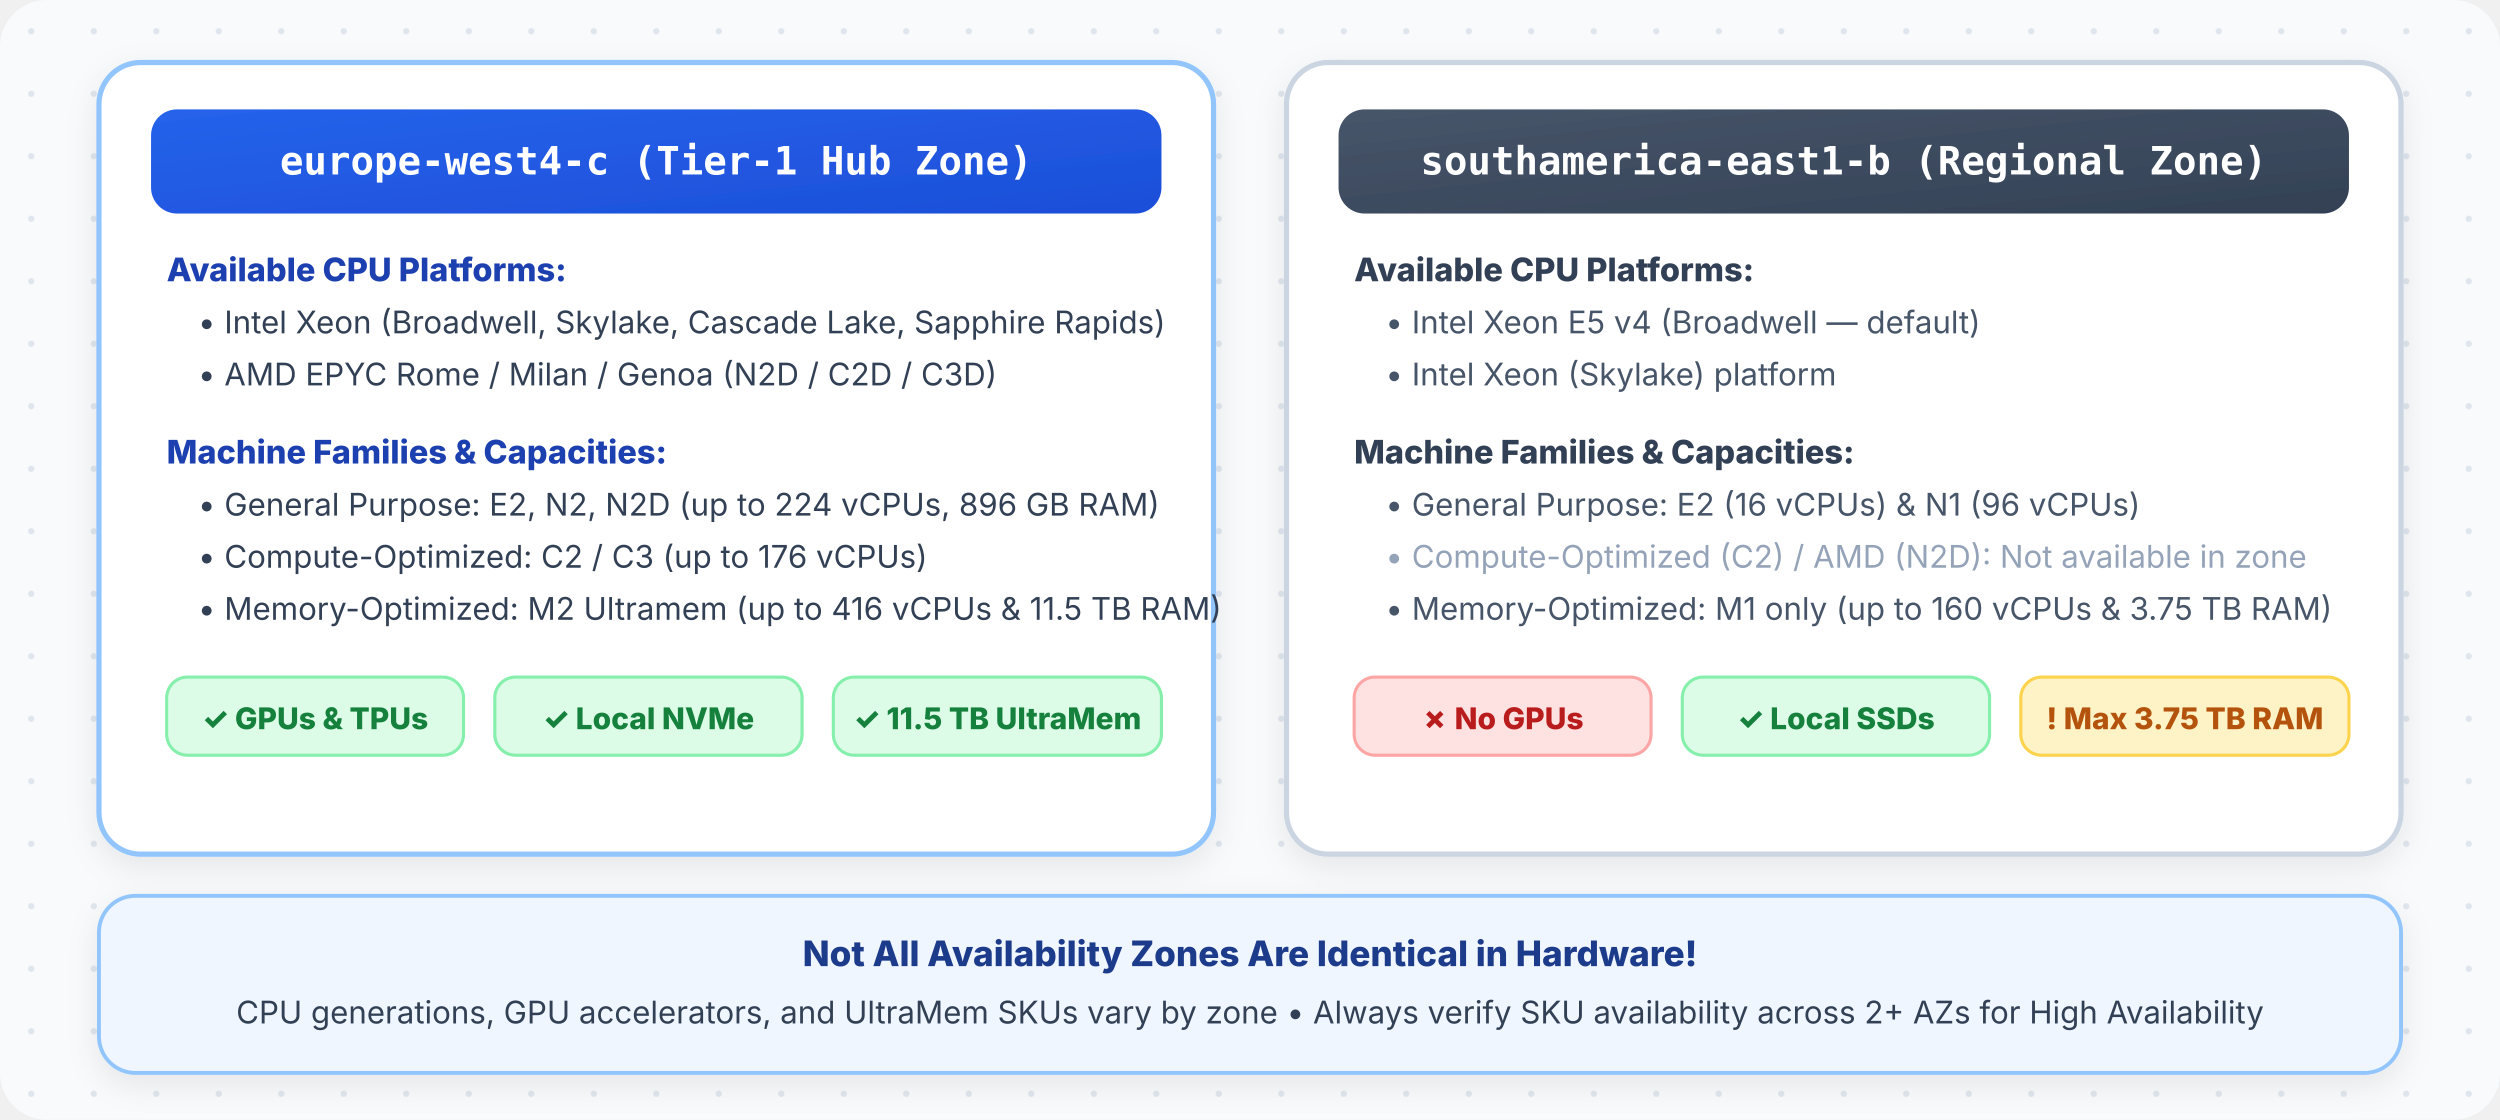
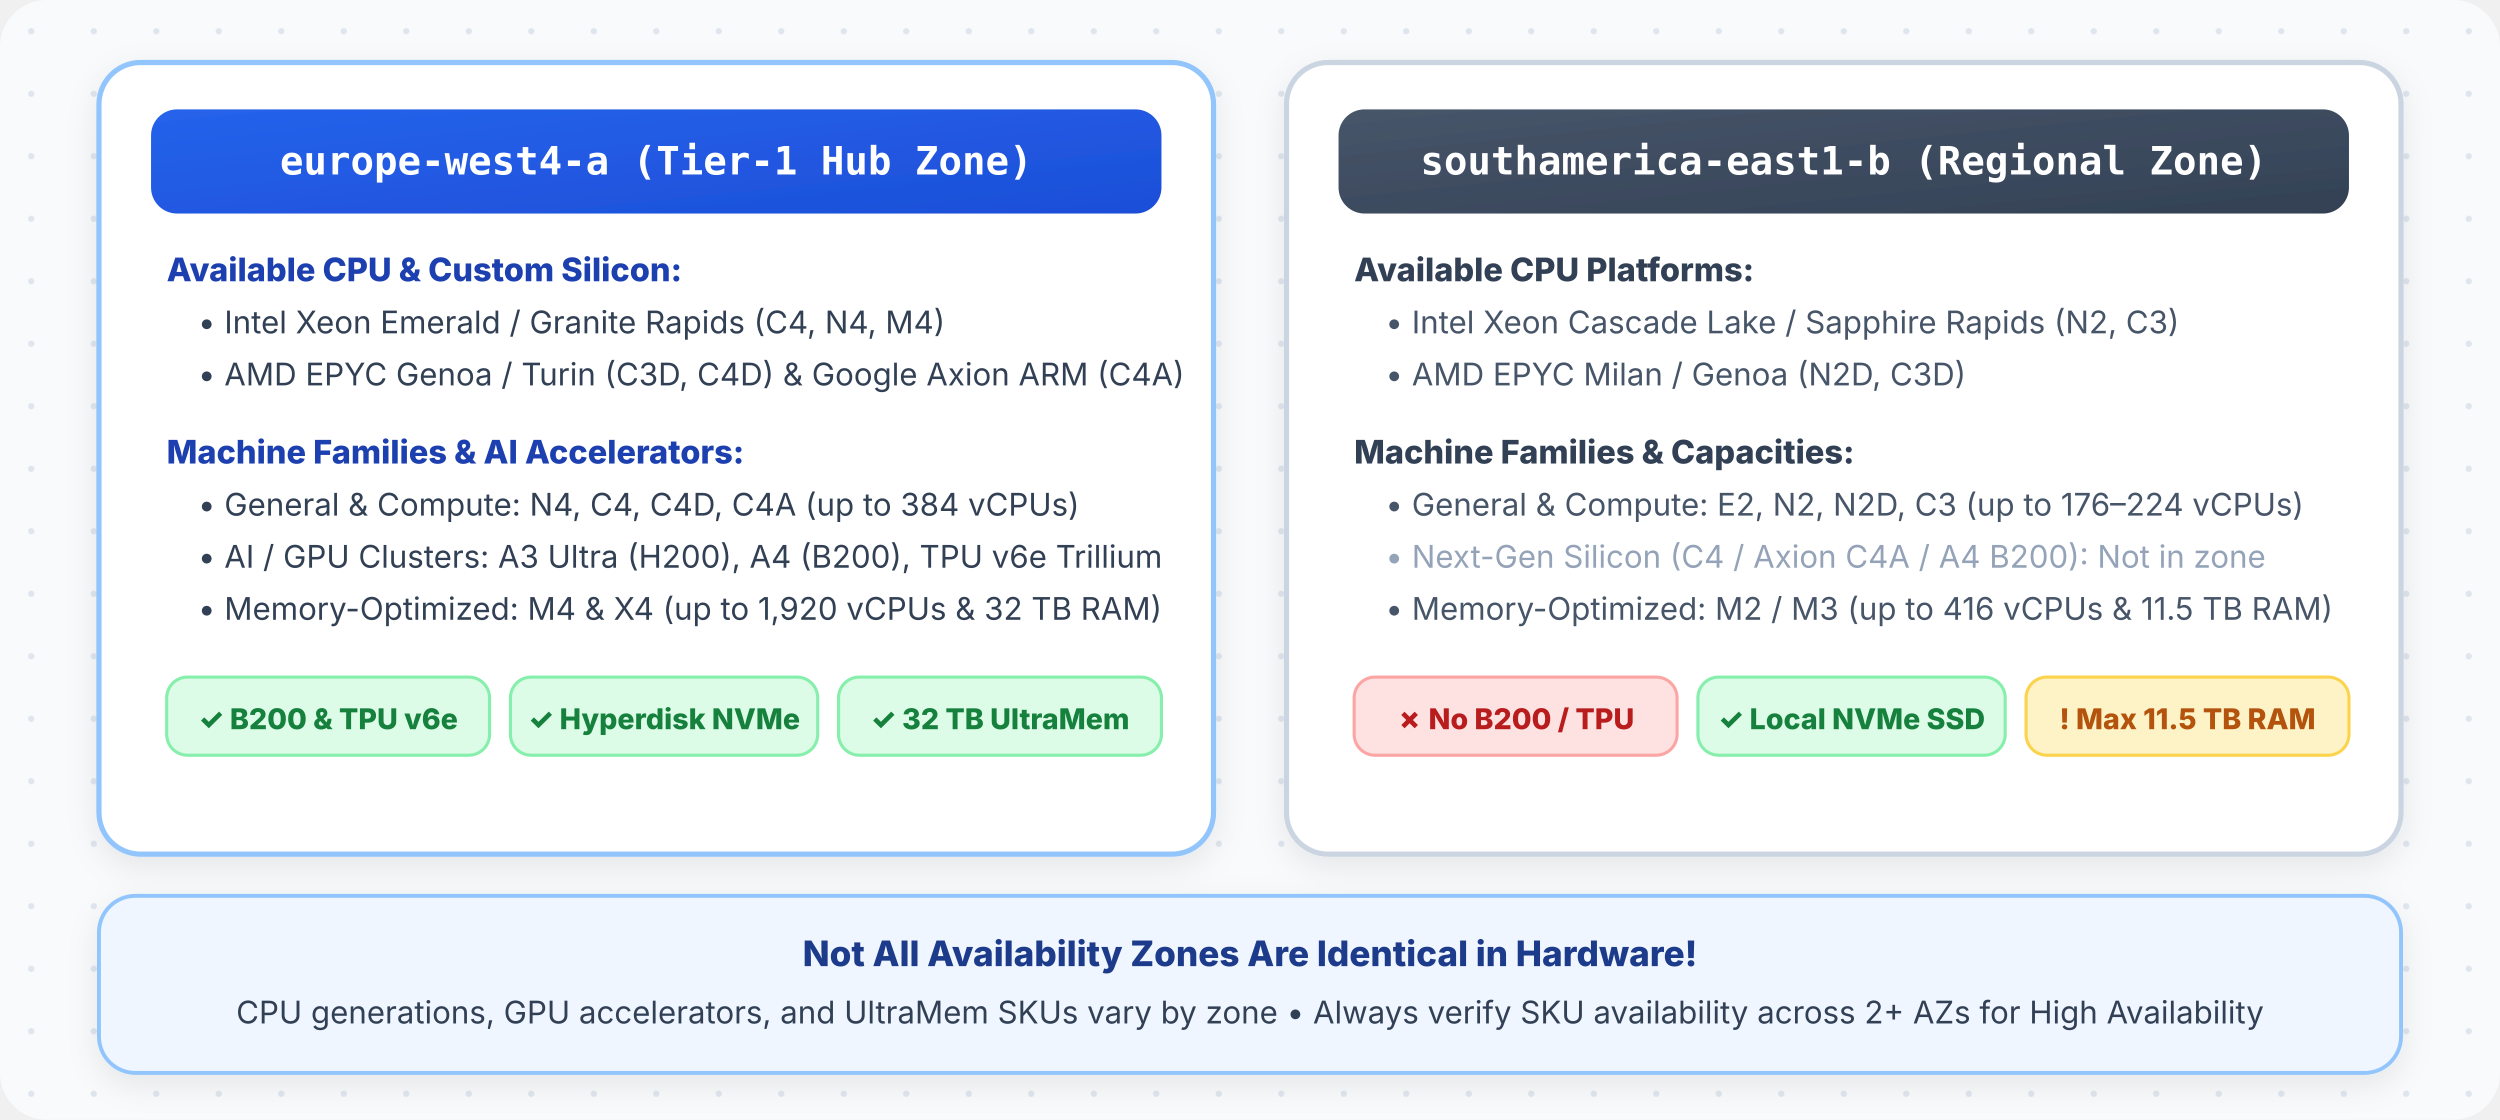
<svg xmlns="http://www.w3.org/2000/svg" viewBox="0 0 960 430" width="960" height="430" font-family="'Inter', -apple-system, BlinkMacSystemFont, 'Segoe UI', sans-serif">
  <defs>
    <pattern id="dotGrid" width="24" height="24" patternUnits="userSpaceOnUse">
      <circle cx="12" cy="12" r="1.2" fill="#cbd5e1" fill-opacity="0.55" />
    </pattern>
    <linearGradient id="gZoneA" x1="0" y1="0" x2="1" y2="1">
      <stop offset="0%" stop-color="#2563eb" />
      <stop offset="100%" stop-color="#1d4ed8" />
    </linearGradient>
    <linearGradient id="gZoneB" x1="0" y1="0" x2="1" y2="1">
      <stop offset="0%" stop-color="#475569" />
      <stop offset="100%" stop-color="#334155" />
    </linearGradient>
    <filter id="shadow" x="-6%" y="-6%" width="112%" height="118%">
      <feDropShadow dx="0" dy="4" stdDeviation="6" flood-color="#0f172a" flood-opacity="0.08" />
    </filter>
  </defs>
  <rect width="960" height="430" rx="18" fill="#f8fafc" />
  <rect width="960" height="430" rx="18" fill="url(#dotGrid)" />
  <g filter="url(#shadow)">
    <rect x="38" y="24" width="428" height="304" rx="16" fill="#ffffff" stroke="#93c5fd" stroke-width="2" />
    <rect x="58" y="42" width="388" height="40" rx="10" fill="url(#gZoneA)" />
-     <text x="252" y="67" text-anchor="middle" font-size="15" font-family="'JetBrains Mono', monospace" font-weight="800" fill="#ffffff">europe-west4-c (Tier-1 Hub Zone)</text>
-     <text x="64" y="108" font-size="12.5" font-weight="800" fill="#1e40af">Available CPU Platforms:</text>
-     <text x="76" y="128" font-size="12" fill="#334155">• Intel Xeon (Broadwell, Skylake, Cascade Lake, Sapphire Rapids)</text>
-     <text x="76" y="148" font-size="12" fill="#334155">• AMD EPYC Rome / Milan / Genoa (N2D / C2D / C3D)</text>
-     <text x="64" y="178" font-size="12.5" font-weight="800" fill="#1e40af">Machine Families &amp; Capacities:</text>
-     <text x="76" y="198" font-size="12" fill="#334155">• General Purpose: E2, N2, N2D (up to 224 vCPUs, 896 GB RAM)</text>
-     <text x="76" y="218" font-size="12" fill="#334155">• Compute-Optimized: C2 / C3 (up to 176 vCPUs)</text>
-     <text x="76" y="238" font-size="12" fill="#334155">• Memory-Optimized: M2 Ultramem (up to 416 vCPUs &amp; 11.5 TB RAM)</text>
-     <rect x="64" y="260" width="114" height="30" rx="8" fill="#dcfce7" stroke="#86efac" stroke-width="1.2" />
-     <text x="121" y="280" text-anchor="middle" font-size="11.5" font-weight="800" fill="#15803d">✓ GPUs &amp; TPUs</text>
-     <rect x="190" y="260" width="118" height="30" rx="8" fill="#dcfce7" stroke="#86efac" stroke-width="1.2" />
-     <text x="249" y="280" text-anchor="middle" font-size="11.5" font-weight="800" fill="#15803d">✓ Local NVMe</text>
-     <rect x="320" y="260" width="126" height="30" rx="8" fill="#dcfce7" stroke="#86efac" stroke-width="1.2" />
-     <text x="383" y="280" text-anchor="middle" font-size="11.5" font-weight="800" fill="#15803d">✓ 11.5 TB UltraMem</text>
+     <text x="252" y="67" text-anchor="middle" font-size="15" font-family="'JetBrains Mono', monospace" font-weight="800" fill="#ffffff">europe-west4-a (Tier-1 Hub Zone)</text>
+     <text x="64" y="108" font-size="12.5" font-weight="800" fill="#1e40af">Available CPU &amp; Custom Silicon:</text>
+     <text x="76" y="128" font-size="12" fill="#334155">• Intel Xeon Emerald / Granite Rapids (C4, N4, M4)</text>
+     <text x="76" y="148" font-size="12" fill="#334155">• AMD EPYC Genoa / Turin (C3D, C4D) &amp; Google Axion ARM (C4A)</text>
+     <text x="64" y="178" font-size="12.5" font-weight="800" fill="#1e40af">Machine Families &amp; AI Accelerators:</text>
+     <text x="76" y="198" font-size="12" fill="#334155">• General &amp; Compute: N4, C4, C4D, C4A (up to 384 vCPUs)</text>
+     <text x="76" y="218" font-size="12" fill="#334155">• AI / GPU Clusters: A3 Ultra (H200), A4 (B200), TPU v6e Trillium</text>
+     <text x="76" y="238" font-size="12" fill="#334155">• Memory-Optimized: M4 &amp; X4 (up to 1,920 vCPUs &amp; 32 TB RAM)</text>
+     <rect x="64" y="260" width="124" height="30" rx="8" fill="#dcfce7" stroke="#86efac" stroke-width="1.2" />
+     <text x="126" y="280" text-anchor="middle" font-size="11" font-weight="800" fill="#15803d">✓ B200 &amp; TPU v6e</text>
+     <rect x="196" y="260" width="118" height="30" rx="8" fill="#dcfce7" stroke="#86efac" stroke-width="1.2" />
+     <text x="255" y="280" text-anchor="middle" font-size="11" font-weight="800" fill="#15803d">✓ Hyperdisk NVMe</text>
+     <rect x="322" y="260" width="124" height="30" rx="8" fill="#dcfce7" stroke="#86efac" stroke-width="1.2" />
+     <text x="384" y="280" text-anchor="middle" font-size="11" font-weight="800" fill="#15803d">✓ 32 TB UltraMem</text>
    <rect x="494" y="24" width="428" height="304" rx="16" fill="#ffffff" stroke="#cbd5e1" stroke-width="2" />
    <rect x="514" y="42" width="388" height="40" rx="10" fill="url(#gZoneB)" />
    <text x="708" y="67" text-anchor="middle" font-size="15" font-family="'JetBrains Mono', monospace" font-weight="800" fill="#ffffff">southamerica-east1-b (Regional Zone)</text>
    <text x="520" y="108" font-size="12.5" font-weight="800" fill="#334155">Available CPU Platforms:</text>
-     <text x="532" y="128" font-size="12" fill="#475569">• Intel Xeon E5 v4 (Broadwell — default)</text>
-     <text x="532" y="148" font-size="12" fill="#475569">• Intel Xeon (Skylake) platform</text>
+     <text x="532" y="128" font-size="12" fill="#475569">• Intel Xeon Cascade Lake / Sapphire Rapids (N2, C3)</text>
+     <text x="532" y="148" font-size="12" fill="#475569">• AMD EPYC Milan / Genoa (N2D, C3D)</text>
    <text x="520" y="178" font-size="12.5" font-weight="800" fill="#334155">Machine Families &amp; Capacities:</text>
-     <text x="532" y="198" font-size="12" fill="#475569">• General Purpose: E2 (16 vCPUs) &amp; N1 (96 vCPUs)</text>
-     <text x="532" y="218" font-size="12" fill="#94a3b8">• Compute-Optimized (C2) / AMD (N2D): Not available in zone</text>
-     <text x="532" y="238" font-size="12" fill="#475569">• Memory-Optimized: M1 only (up to 160 vCPUs &amp; 3.75 TB RAM)</text>
-     <rect x="520" y="260" width="114" height="30" rx="8" fill="#fee2e2" stroke="#fca5a5" stroke-width="1.2" />
-     <text x="577" y="280" text-anchor="middle" font-size="11.5" font-weight="800" fill="#b91c1c">✗ No GPUs</text>
-     <rect x="646" y="260" width="118" height="30" rx="8" fill="#dcfce7" stroke="#86efac" stroke-width="1.2" />
-     <text x="705" y="280" text-anchor="middle" font-size="11.5" font-weight="800" fill="#15803d">✓ Local SSDs</text>
-     <rect x="776" y="260" width="126" height="30" rx="8" fill="#fef3c7" stroke="#fcd34d" stroke-width="1.2" />
-     <text x="839" y="280" text-anchor="middle" font-size="11.5" font-weight="800" fill="#b45309">! Max 3.75 TB RAM</text>
+     <text x="532" y="198" font-size="12" fill="#475569">• General &amp; Compute: E2, N2, N2D, C3 (up to 176–224 vCPUs)</text>
+     <text x="532" y="218" font-size="12" fill="#94a3b8">• Next-Gen Silicon (C4 / Axion C4A / A4 B200): Not in zone</text>
+     <text x="532" y="238" font-size="12" fill="#475569">• Memory-Optimized: M2 / M3 (up to 416 vCPUs &amp; 11.5 TB RAM)</text>
+     <rect x="520" y="260" width="124" height="30" rx="8" fill="#fee2e2" stroke="#fca5a5" stroke-width="1.2" />
+     <text x="582" y="280" text-anchor="middle" font-size="11" font-weight="800" fill="#b91c1c">✗ No B200 / TPU</text>
+     <rect x="652" y="260" width="118" height="30" rx="8" fill="#dcfce7" stroke="#86efac" stroke-width="1.2" />
+     <text x="711" y="280" text-anchor="middle" font-size="11" font-weight="800" fill="#15803d">✓ Local NVMe SSD</text>
+     <rect x="778" y="260" width="124" height="30" rx="8" fill="#fef3c7" stroke="#fcd34d" stroke-width="1.2" />
+     <text x="840" y="280" text-anchor="middle" font-size="11" font-weight="800" fill="#b45309">! Max 11.5 TB RAM</text>
    <rect x="38" y="344" width="884" height="68" rx="14" fill="#eff6ff" stroke="#93c5fd" stroke-width="1.5" />
    <text x="480" y="371" text-anchor="middle" font-size="13.5" font-weight="800" fill="#1e3a8a">Not All Availability Zones Are Identical in Hardware!</text>
    <text x="480" y="393" text-anchor="middle" font-size="12" fill="#334155">CPU generations, GPU accelerators, and UltraMem SKUs vary by zone • Always verify SKU availability across 2+ AZs for High Availability</text>
  </g>
</svg>
